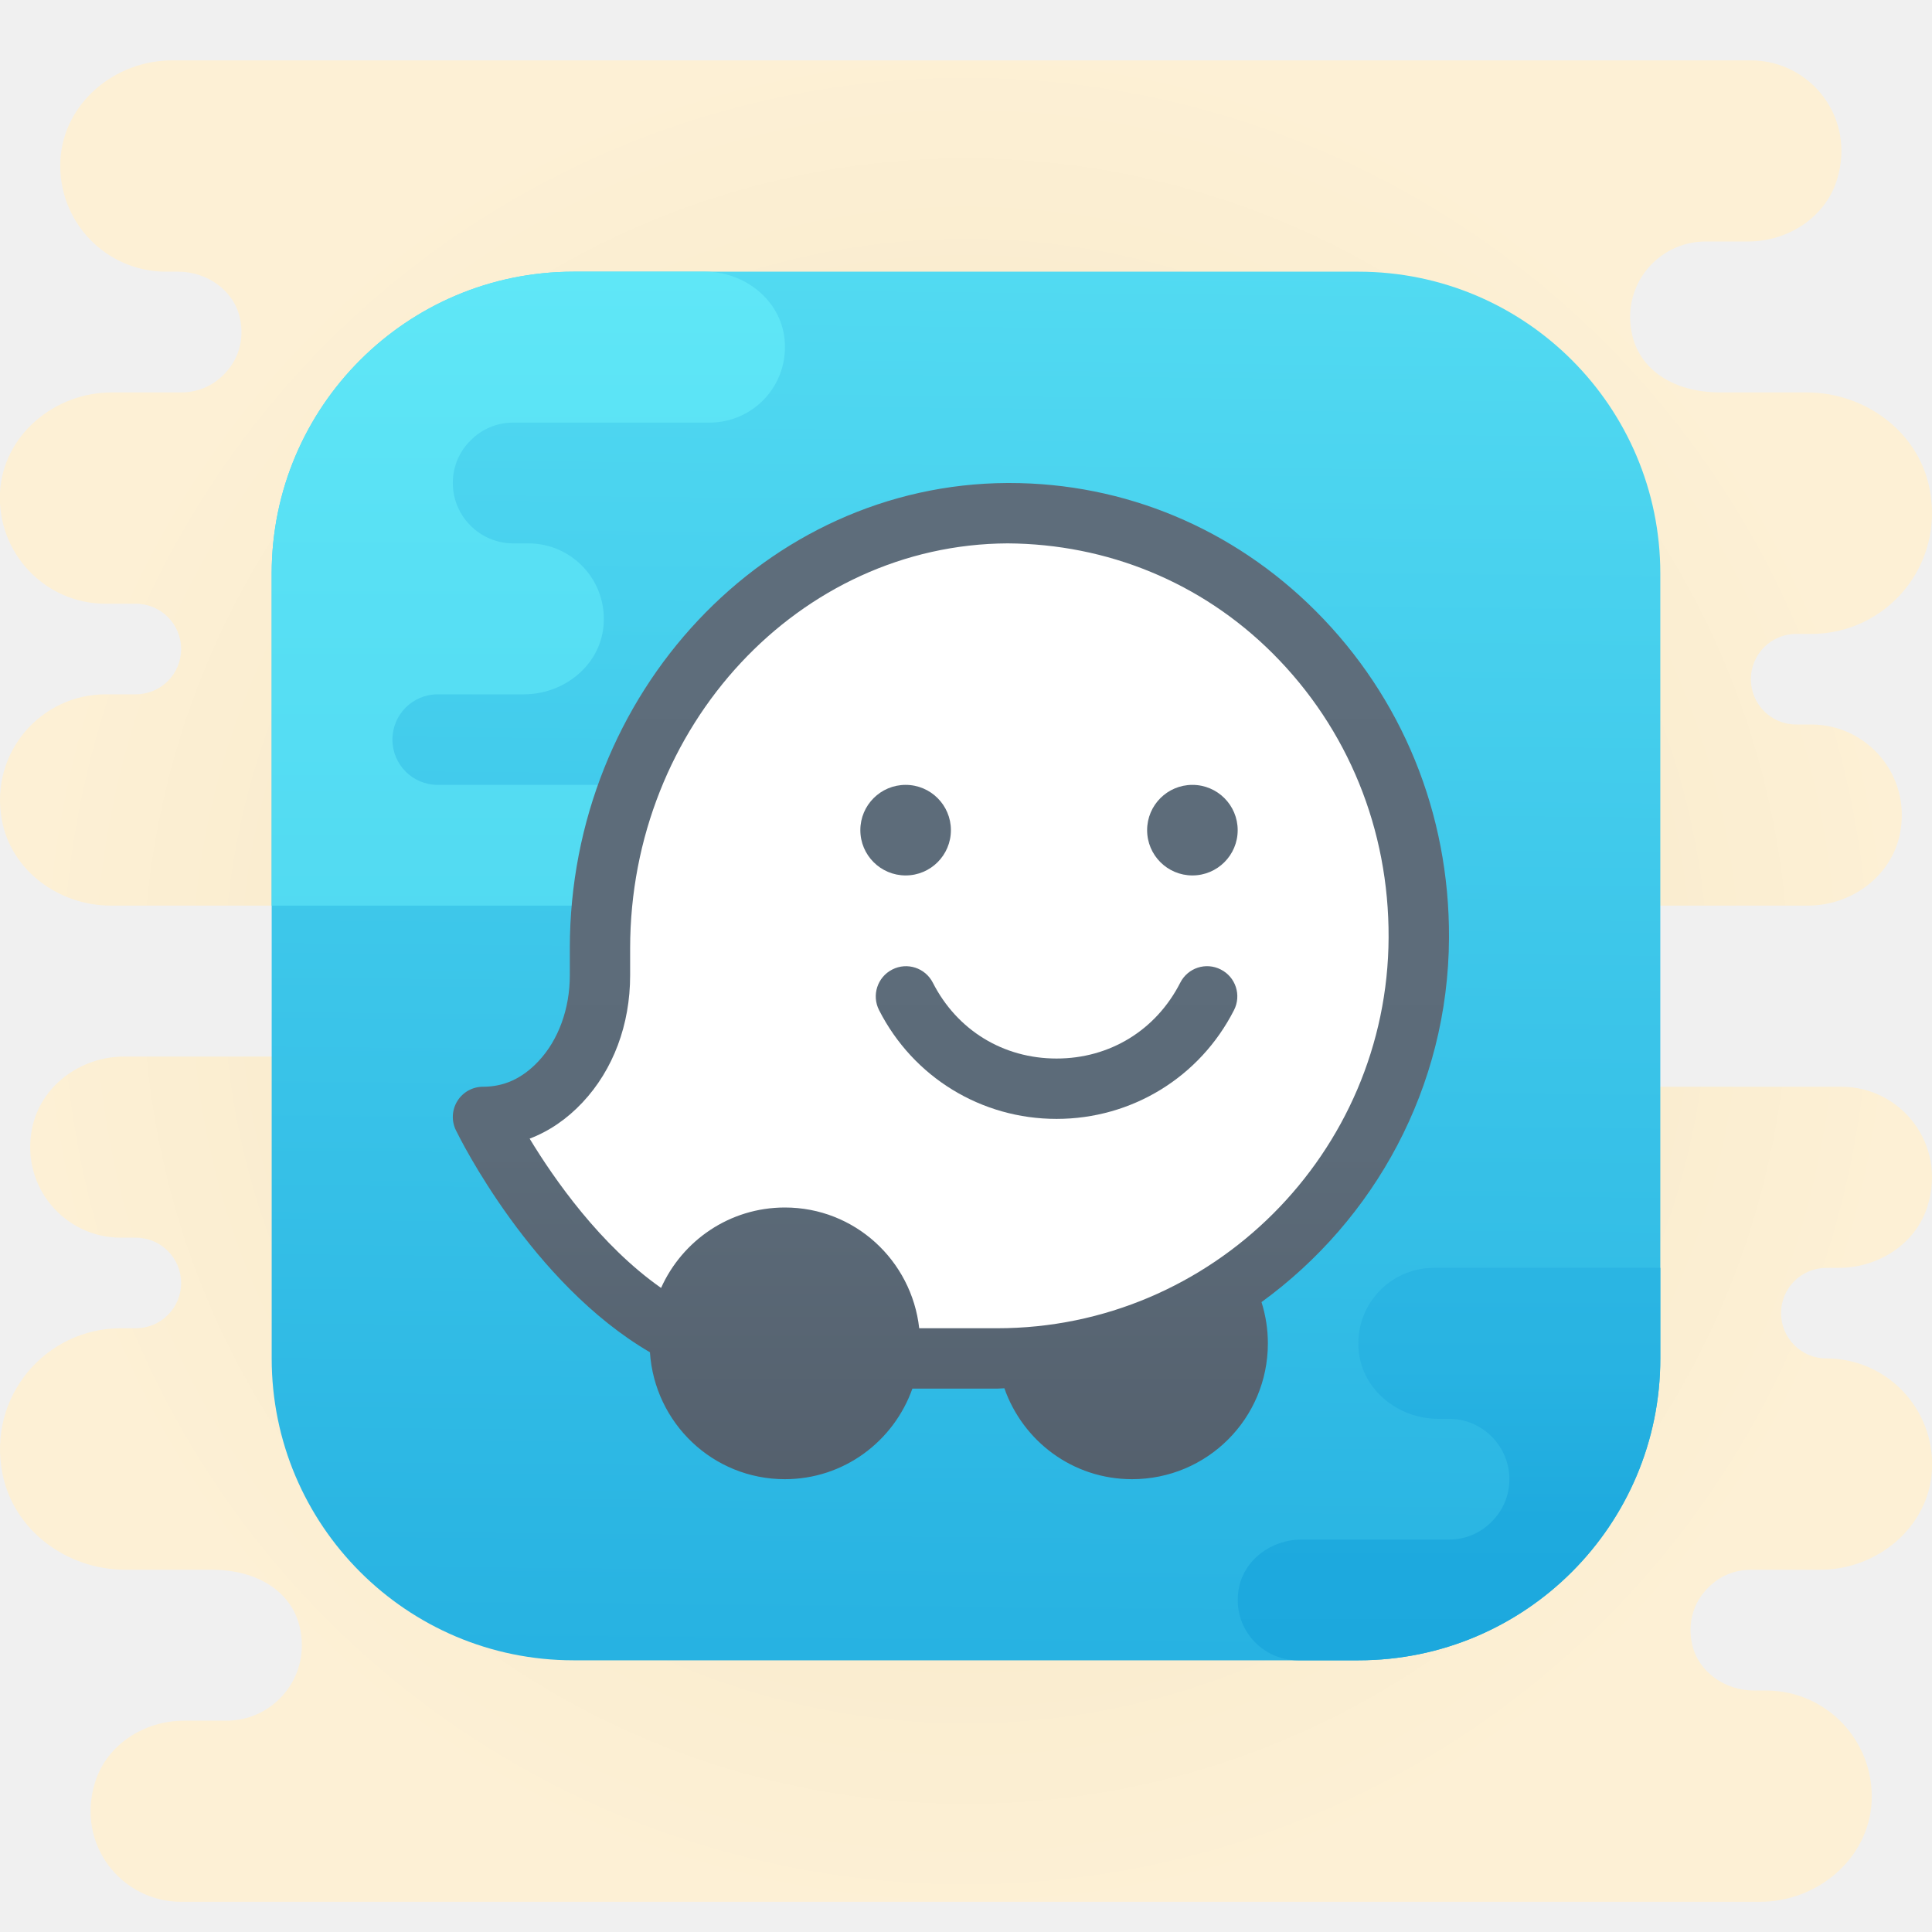
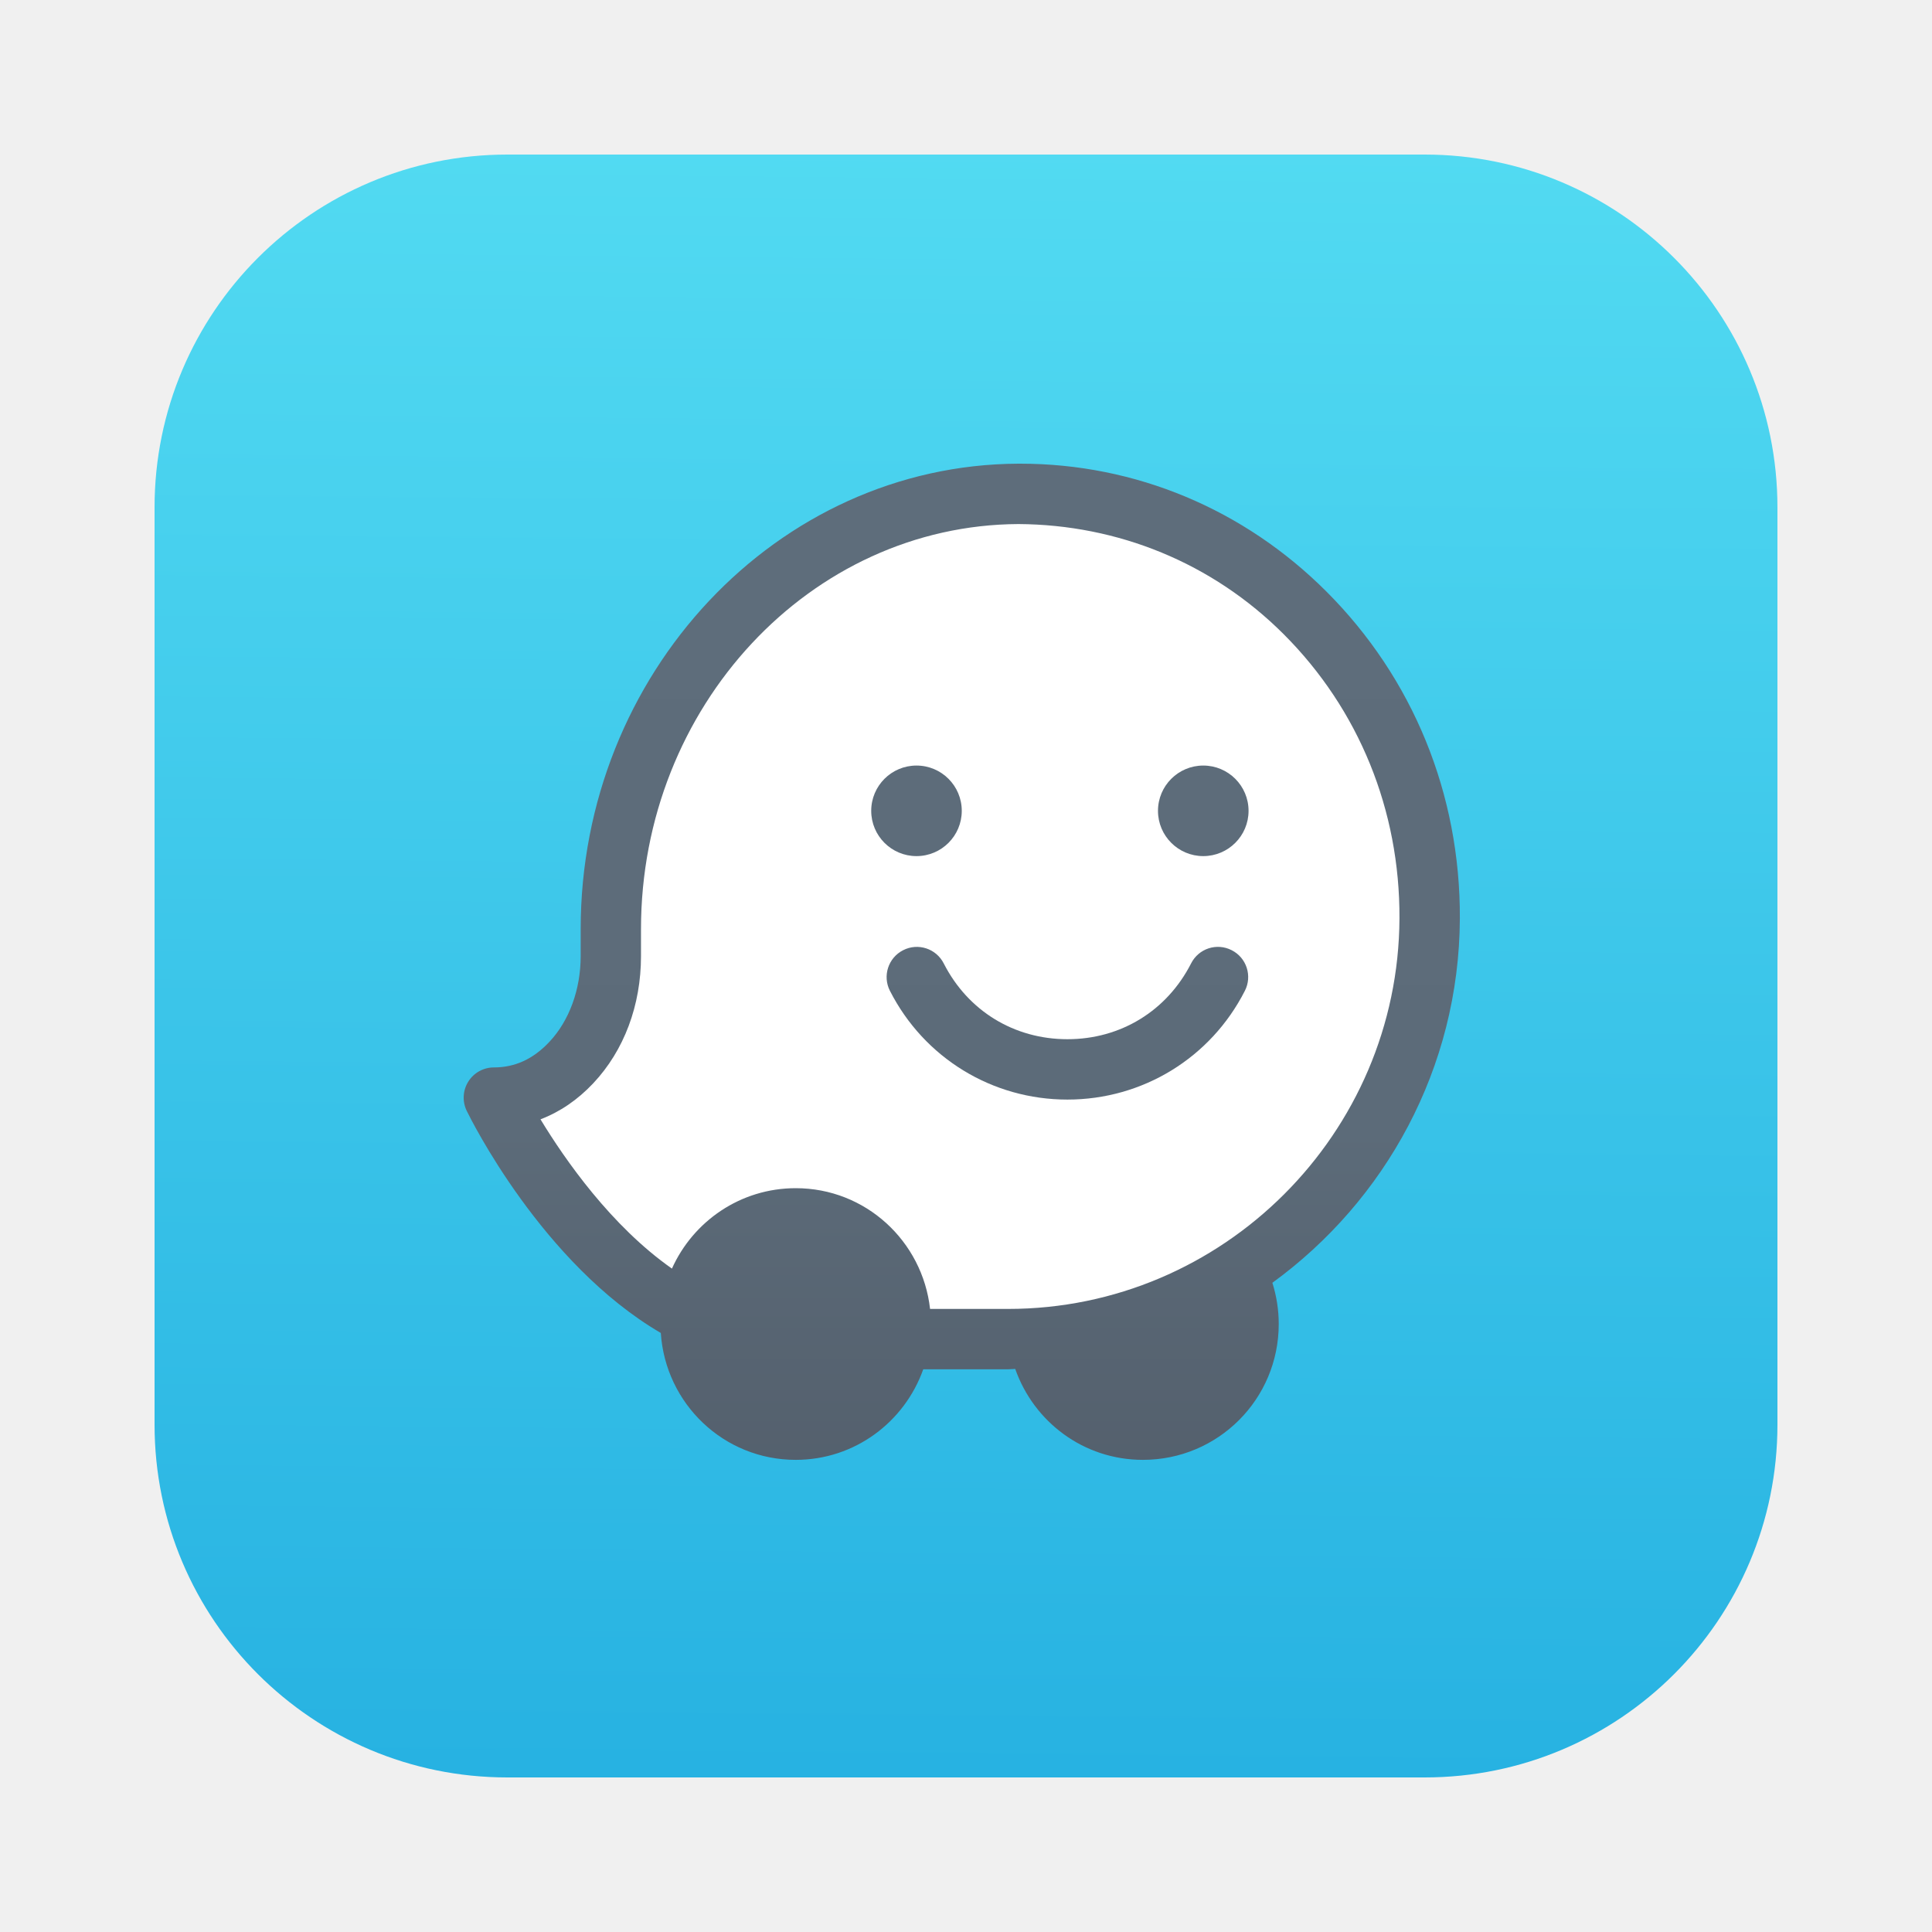
- <svg xmlns="http://www.w3.org/2000/svg" viewBox="0 0 64 64" width="64px" height="64px">
-   <radialGradient id="ZP6V~77VU5tl3GPhJueWsa" cx="32" cy="33.5" r="31.261" gradientTransform="matrix(1 0 0 -1 0 66)" gradientUnits="userSpaceOnUse">
-     <stop offset="0" stop-color="#ecd5a0" />
-     <stop offset=".106" stop-color="#efdaa9" />
-     <stop offset=".437" stop-color="#f6e6c1" />
-     <stop offset=".744" stop-color="#faedd0" />
-     <stop offset="1" stop-color="#fdf0d5" />
-   </radialGradient>
-   <path fill="url(#ZP6V~77VU5tl3GPhJueWsa)" d="M58,52h2.3c1.9,0,3.6-1.42,3.7-3.31c0.1-2.02-1.5-3.69-3.5-3.69c-0.828,0-1.5-0.671-1.5-1.5 s0.672-1.5,1.5-1.5h0.411c1.307,0,2.547-0.786,2.938-2.033C64.497,37.9,62.97,36,61,36h-8v-6h6.889c1.451,0,2.781-0.981,3.054-2.406 C63.311,25.677,61.851,24,60,24h-0.5c-0.828,0-1.5-0.671-1.5-1.5s0.672-1.5,1.5-1.5H60c2.48,0,4.432-2.257,3.917-4.828 C63.539,14.287,61.772,13,59.85,13h-2.86c-1.548,0-2.643-0.744-2.916-1.88C53.678,9.471,54.917,8,56.5,8h1.411 c1.306,0,2.546-0.786,2.937-2.032C61.498,3.9,59.971,2,58,2H39.5H29H5.7C3.8,2,2.1,3.42,2,5.31C1.9,7.33,3.5,9,5.5,9h0.406 c0.945,0,1.836,0.61,2.041,1.533c0.163,0.73-0.065,1.417-0.538,1.878C7.05,12.78,6.55,13,6,13H3.7c-1.9,0-3.6,1.42-3.7,3.31 C-0.1,18.33,1.5,20,3.5,20h1C5.328,20,6,20.671,6,21.5S5.328,23,4.5,23h-1c-2.146,0-3.841,1.931-3.441,4.152 C0.363,28.842,1.954,30,3.671,30H11v5H4.111c-1.451,0-2.781,0.981-3.054,2.406C0.689,39.323,2.149,41,4,41h0.5 C5.328,41,6,41.672,6,42.5l0,0C6,43.328,5.328,44,4.5,44H4c-2.48,0-4.433,2.258-3.916,4.83C0.462,50.714,2.229,52,4.15,52h2.859 c1.548,0,2.643,0.744,2.916,1.88C10.322,55.529,9.083,57,7.5,57H6.089c-1.306,0-2.546,0.786-2.937,2.032C2.502,61.1,4.029,63,6,63 h18.5H35h23.3c1.9,0,3.6-1.42,3.7-3.31c0.1-2.02-1.5-3.69-3.5-3.69h-0.405c-0.943,0-1.832-0.607-2.041-1.527 c-0.166-0.731,0.062-1.422,0.536-1.883C56.95,52.22,57.45,52,58,52z" />
-   <linearGradient id="ZP6V~77VU5tl3GPhJueWsb" x1="32.518" x2="31.677" y1="89.404" y2="-.563" gradientTransform="matrix(1 0 0 -1 0 66)" gradientUnits="userSpaceOnUse">
-     <stop offset="0" stop-color="#6af1fb" />
-     <stop offset=".285" stop-color="#58e0f4" />
-     <stop offset=".858" stop-color="#28b3e2" />
-     <stop offset="1" stop-color="#1ba7dd" />
-     <stop offset="1" stop-color="#1ba7dd" />
-   </linearGradient>
-   <path fill="url(#ZP6V~77VU5tl3GPhJueWsb)" d="M19,9h26c5.523,0,10,4.477,10,10v26c0,5.523-4.477,10-10,10H19c-5.523,0-10-4.477-10-10V19 C9,13.477,13.477,9,19,9z" />
-   <linearGradient id="ZP6V~77VU5tl3GPhJueWsc" x1="17.999" x2="17.999" y1="82.47" y2="-63.828" gradientTransform="matrix(1 0 0 -1 0 66)" gradientUnits="userSpaceOnUse">
-     <stop offset=".079" stop-color="#6af1fb" />
-     <stop offset=".24" stop-color="#58e0f4" />
-     <stop offset=".858" stop-color="#28b3e2" />
-     <stop offset="1" stop-color="#1ba7dd" />
-     <stop offset="1" stop-color="#1ba7dd" />
-   </linearGradient>
-   <path fill="url(#ZP6V~77VU5tl3GPhJueWsc)" d="M25.99,11.24c0.15,1.5-1.02,2.76-2.49,2.76H17c-0.55,0-1.05,0.22-1.41,0.59 C15.22,14.95,15,15.45,15,16c0,1.1,0.9,2,2,2h0.5c1.47,0,2.64,1.26,2.49,2.76c-0.13,1.3-1.32,2.24-2.63,2.24H14.5 c-0.83,0-1.5,0.67-1.5,1.5s0.67,1.5,1.5,1.5H25c1.21,0,2.18,1.08,1.97,2.34C26.81,29.32,25.89,30,24.89,30H9V19 c0-5.52,4.48-10,10-10h4.36C24.67,9,25.86,9.94,25.99,11.24z" />
-   <path fill="#fff" d="M33.435,16.5C25.66,16.535,19.5,23.141,19.5,30.916v0.894c0,1.301-0.443,2.591-1.349,3.526 C17.53,35.976,16.666,36.5,15.5,36.5c0,0,4,8,10,8h7.584c7.776,0,14.381-6.16,14.416-13.935 C47.535,22.782,41.219,16.465,33.435,16.5z" />
-   <linearGradient id="ZP6V~77VU5tl3GPhJueWsd" x1="31.5" x2="31.5" y1="50.688" y2="11.374" gradientTransform="matrix(1 0 0 -1 0 66)" gradientUnits="userSpaceOnUse">
-     <stop offset=".096" stop-color="#5e6d7b" />
-     <stop offset=".577" stop-color="#5c6b79" />
-     <stop offset=".967" stop-color="#515c69" />
-   </linearGradient>
-   <path fill="url(#ZP6V~77VU5tl3GPhJueWsd)" d="M48,31.068c0.019-4.118-1.552-7.965-4.421-10.833C40.846,17.502,37.247,16,33.438,16 c-0.022,0-0.045,0-0.067,0c-7.993,0.037-14.495,6.953-14.495,15.416v0.895c0,1.104-0.377,2.14-1.036,2.841 C17.304,35.723,16.702,36,16,36c-0.344,0-0.665,0.177-0.847,0.469c-0.183,0.292-0.203,0.657-0.053,0.967 c0.129,0.266,2.504,5.067,6.43,7.36C21.685,47.141,23.616,49,26,49c1.956,0,3.605-1.256,4.224-3h2.81 c0.08,0,0.157-0.011,0.237-0.012C33.886,47.74,35.535,49,37.5,49c2.49,0,4.5-2.01,4.5-4.5c0-0.476-0.075-0.935-0.211-1.366 C45.524,40.417,47.978,36.027,48,31.068z M33.034,44H30.45c-0.252-2.247-2.136-4-4.45-4c-1.83,0-3.397,1.096-4.101,2.664 c-2.01-1.409-3.543-3.606-4.354-4.945c0.644-0.245,1.235-0.648,1.751-1.198c1.018-1.084,1.578-2.579,1.578-4.21v-0.895 c0-7.365,5.609-13.384,12.505-13.416c3.29,0.02,6.415,1.28,8.785,3.649c2.489,2.488,3.851,5.83,3.835,9.411 C45.969,38.195,40.152,44,33.034,44z" />
-   <linearGradient id="ZP6V~77VU5tl3GPhJueWse" x1="30" x2="30" y1="50.188" y2="10.874" gradientTransform="matrix(1 0 0 -1 0 66)" gradientUnits="userSpaceOnUse">
-     <stop offset=".096" stop-color="#5e6d7b" />
-     <stop offset=".577" stop-color="#5c6b79" />
-     <stop offset=".993" stop-color="#515c69" />
-   </linearGradient>
-   <circle cx="30" cy="27.5" r="1.5" fill="url(#ZP6V~77VU5tl3GPhJueWse)" />
-   <linearGradient id="ZP6V~77VU5tl3GPhJueWsf" x1="39.5" x2="39.5" y1="50.688" y2="11.374" gradientTransform="matrix(1 0 0 -1 0 66)" gradientUnits="userSpaceOnUse">
-     <stop offset=".096" stop-color="#5e6d7b" />
-     <stop offset=".577" stop-color="#5c6b79" />
-     <stop offset=".993" stop-color="#515c69" />
-   </linearGradient>
-   <circle cx="39.5" cy="27.5" r="1.5" fill="url(#ZP6V~77VU5tl3GPhJueWsf)" />
-   <linearGradient id="ZP6V~77VU5tl3GPhJueWsg" x1="34.999" x2="34.999" y1="50.688" y2="11.374" gradientTransform="matrix(1 0 0 -1 0 66)" gradientUnits="userSpaceOnUse">
-     <stop offset=".096" stop-color="#5e6d7b" />
-     <stop offset=".577" stop-color="#5c6b79" />
-     <stop offset=".993" stop-color="#515c69" />
-   </linearGradient>
-   <path fill="url(#ZP6V~77VU5tl3GPhJueWsg)" d="M40.442,32.117c-0.494-0.254-1.095-0.057-1.345,0.437c-0.802,1.572-2.333,2.512-4.098,2.511 c-1.765,0-3.296-0.938-4.097-2.511c-0.251-0.493-0.853-0.69-1.345-0.437c-0.492,0.25-0.688,0.853-0.437,1.345 c1.132,2.223,3.385,3.603,5.879,3.603s4.747-1.38,5.879-3.603C41.13,32.97,40.935,32.367,40.442,32.117z" />
-   <linearGradient id="ZP6V~77VU5tl3GPhJueWsh" x1="48.001" x2="48.001" y1="103.233" y2="9.069" gradientTransform="matrix(1 0 0 -1 0 66)" gradientUnits="userSpaceOnUse">
-     <stop offset=".079" stop-color="#6af1fb" />
-     <stop offset=".24" stop-color="#58e0f4" />
-     <stop offset=".875" stop-color="#28b3e2" />
-     <stop offset=".876" stop-color="#28b3e2" />
-     <stop offset=".93" stop-color="#1eaade" />
-     <stop offset="1" stop-color="#1ba7dd" />
-     <stop offset="1" stop-color="#1ba7dd" />
-   </linearGradient>
-   <path fill="url(#ZP6V~77VU5tl3GPhJueWsh)" d="M55,42v3c0,5.52-4.48,10-10,10h-2c-1.21,0-2.18-1.08-1.97-2.34c0.16-0.98,1.08-1.66,2.08-1.66 H48c0.55,0,1.05-0.22,1.41-0.59C49.78,50.05,50,49.55,50,49c0-1.1-0.9-2-2-2h-0.36c-1.31,0-2.5-0.94-2.63-2.24 C44.86,43.26,46.03,42,47.5,42H55z" />
+ <svg xmlns="http://www.w3.org/2000/svg" width="100" height="100" viewBox="0 0 100 100" fill="none">
+   <path d="M26.261 8H73.739C83.825 8 92 16.175 92 26.261V73.739C92 83.825 83.825 92 73.739 92H26.261C16.175 92 8 83.825 8 73.739V26.261C8 16.175 16.175 8 26.261 8Z" fill="url(#paint0_linear_443_36)" />
+   <path d="M52.804 24.781C40.656 24.836 31.031 35.158 31.031 47.306V48.703C31.031 50.736 30.339 52.752 28.923 54.212C27.953 55.212 26.603 56.031 24.781 56.031C24.781 56.031 31.031 68.531 40.406 68.531H52.256C64.406 68.531 74.726 58.906 74.781 46.758C74.836 34.597 64.967 24.727 52.804 24.781Z" fill="white" />
+   <path d="M75.562 47.544C75.592 41.109 73.137 35.098 68.654 30.617C64.384 26.347 58.761 24 52.809 24C52.775 24 52.739 24 52.705 24C40.215 24.058 30.056 34.864 30.056 48.087V49.486C30.056 51.211 29.467 52.83 28.437 53.925C27.6 54.817 26.659 55.25 25.562 55.25C25.025 55.25 24.523 55.527 24.239 55.983C23.953 56.439 23.922 57.009 24.156 57.494C24.358 57.909 28.069 65.411 34.203 68.994C34.445 72.658 37.462 75.562 41.187 75.562C44.244 75.562 46.82 73.6 47.787 70.875H52.178C52.303 70.875 52.423 70.858 52.548 70.856C53.509 73.594 56.086 75.562 59.156 75.562C63.047 75.562 66.187 72.422 66.187 68.531C66.187 67.787 66.07 67.07 65.858 66.397C71.694 62.152 75.528 55.292 75.562 47.544ZM52.178 67.75H48.14C47.747 64.239 44.803 61.5 41.187 61.5C38.328 61.5 35.88 63.212 34.779 65.662C31.639 63.461 29.244 60.028 27.976 57.936C28.983 57.553 29.906 56.923 30.712 56.064C32.303 54.37 33.178 52.034 33.178 49.486V48.087C33.178 36.58 41.942 27.175 52.717 27.125C57.858 27.156 62.74 29.125 66.444 32.827C70.333 36.714 72.461 41.936 72.436 47.531C72.389 58.68 63.3 67.75 52.178 67.75Z" fill="url(#paint1_linear_443_36)" />
+   <path d="M47.437 44.312C48.732 44.312 49.781 43.263 49.781 41.969C49.781 40.674 48.732 39.625 47.437 39.625C46.143 39.625 45.094 40.674 45.094 41.969C45.094 43.263 46.143 44.312 47.437 44.312Z" fill="url(#paint2_linear_443_36)" />
+   <path d="M62.281 44.312C63.575 44.312 64.625 43.263 64.625 41.969C64.625 40.674 63.575 39.625 62.281 39.625C60.987 39.625 59.937 40.674 59.937 41.969C59.937 43.263 60.987 44.312 62.281 44.312Z" fill="url(#paint3_linear_443_36)" />
+   <path d="M63.753 49.183C62.981 48.786 62.042 49.094 61.651 49.866C60.398 52.322 58.006 53.791 55.248 53.789C52.49 53.789 50.098 52.323 48.847 49.866C48.455 49.095 47.514 48.788 46.745 49.183C45.976 49.573 45.67 50.516 46.062 51.284C47.831 54.758 51.351 56.914 55.248 56.914C59.145 56.914 62.665 54.758 64.434 51.284C64.828 50.516 64.523 49.573 63.753 49.183Z" fill="url(#paint4_linear_443_36)" />
+   <defs>
+     <linearGradient id="paint0_linear_443_36" x1="50.946" y1="-51.172" x2="49.41" y2="113.115" gradientUnits="userSpaceOnUse">
+       <stop stop-color="#6AF1FB" />
+       <stop offset="0.285" stop-color="#58E0F4" />
+       <stop offset="0.858" stop-color="#28B3E2" />
+       <stop offset="1" stop-color="#1BA7DD" />
+     </linearGradient>
+     <linearGradient id="paint1_linear_443_36" x1="49.781" y1="22.925" x2="49.781" y2="84.353" gradientUnits="userSpaceOnUse">
+       <stop offset="0.096" stop-color="#5E6D7B" />
+       <stop offset="0.577" stop-color="#5C6B79" />
+       <stop offset="0.967" stop-color="#515C69" />
+     </linearGradient>
+     <linearGradient id="paint2_linear_443_36" x1="47.437" y1="23.706" x2="47.437" y2="85.134" gradientUnits="userSpaceOnUse">
+       <stop offset="0.096" stop-color="#5E6D7B" />
+       <stop offset="0.577" stop-color="#5C6B79" />
+       <stop offset="0.993" stop-color="#515C69" />
+     </linearGradient>
+     <linearGradient id="paint3_linear_443_36" x1="62.281" y1="22.925" x2="62.281" y2="84.353" gradientUnits="userSpaceOnUse">
+       <stop offset="0.096" stop-color="#5E6D7B" />
+       <stop offset="0.577" stop-color="#5C6B79" />
+       <stop offset="0.993" stop-color="#515C69" />
+     </linearGradient>
+     <linearGradient id="paint4_linear_443_36" x1="55.248" y1="22.925" x2="55.248" y2="84.353" gradientUnits="userSpaceOnUse">
+       <stop offset="0.096" stop-color="#5E6D7B" />
+       <stop offset="0.577" stop-color="#5C6B79" />
+       <stop offset="0.993" stop-color="#515C69" />
+     </linearGradient>
+   </defs>
</svg>
